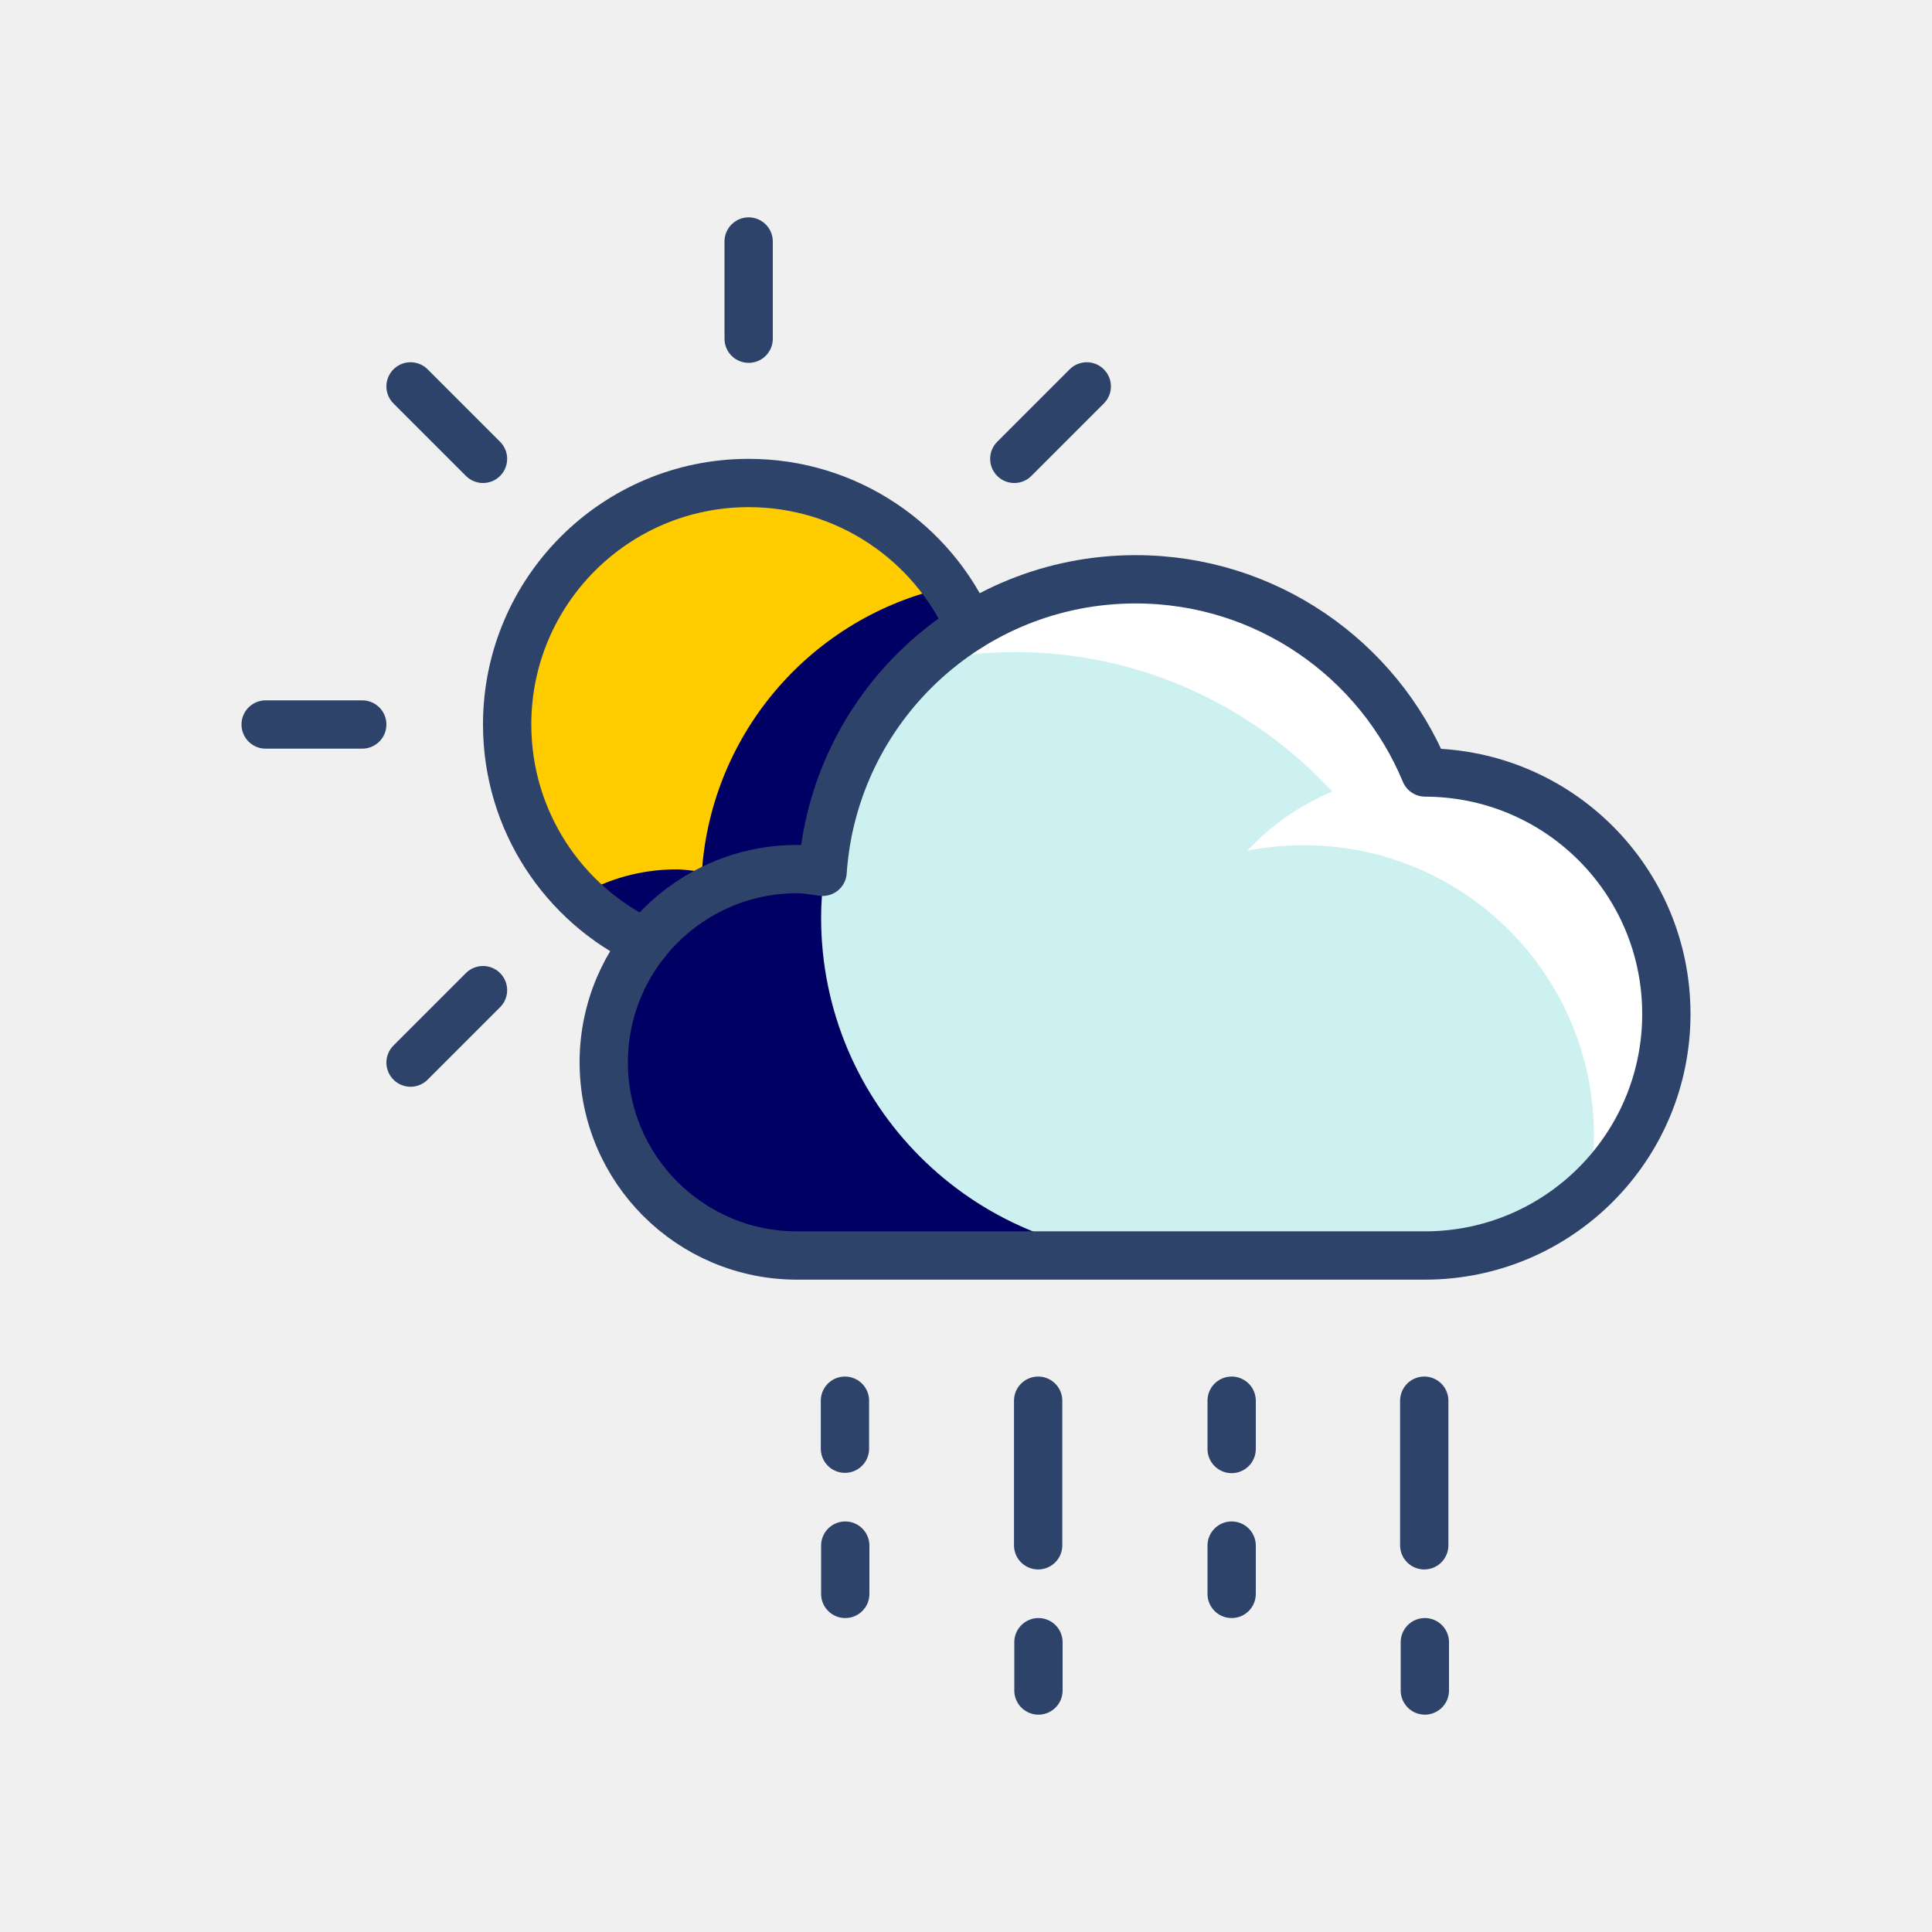
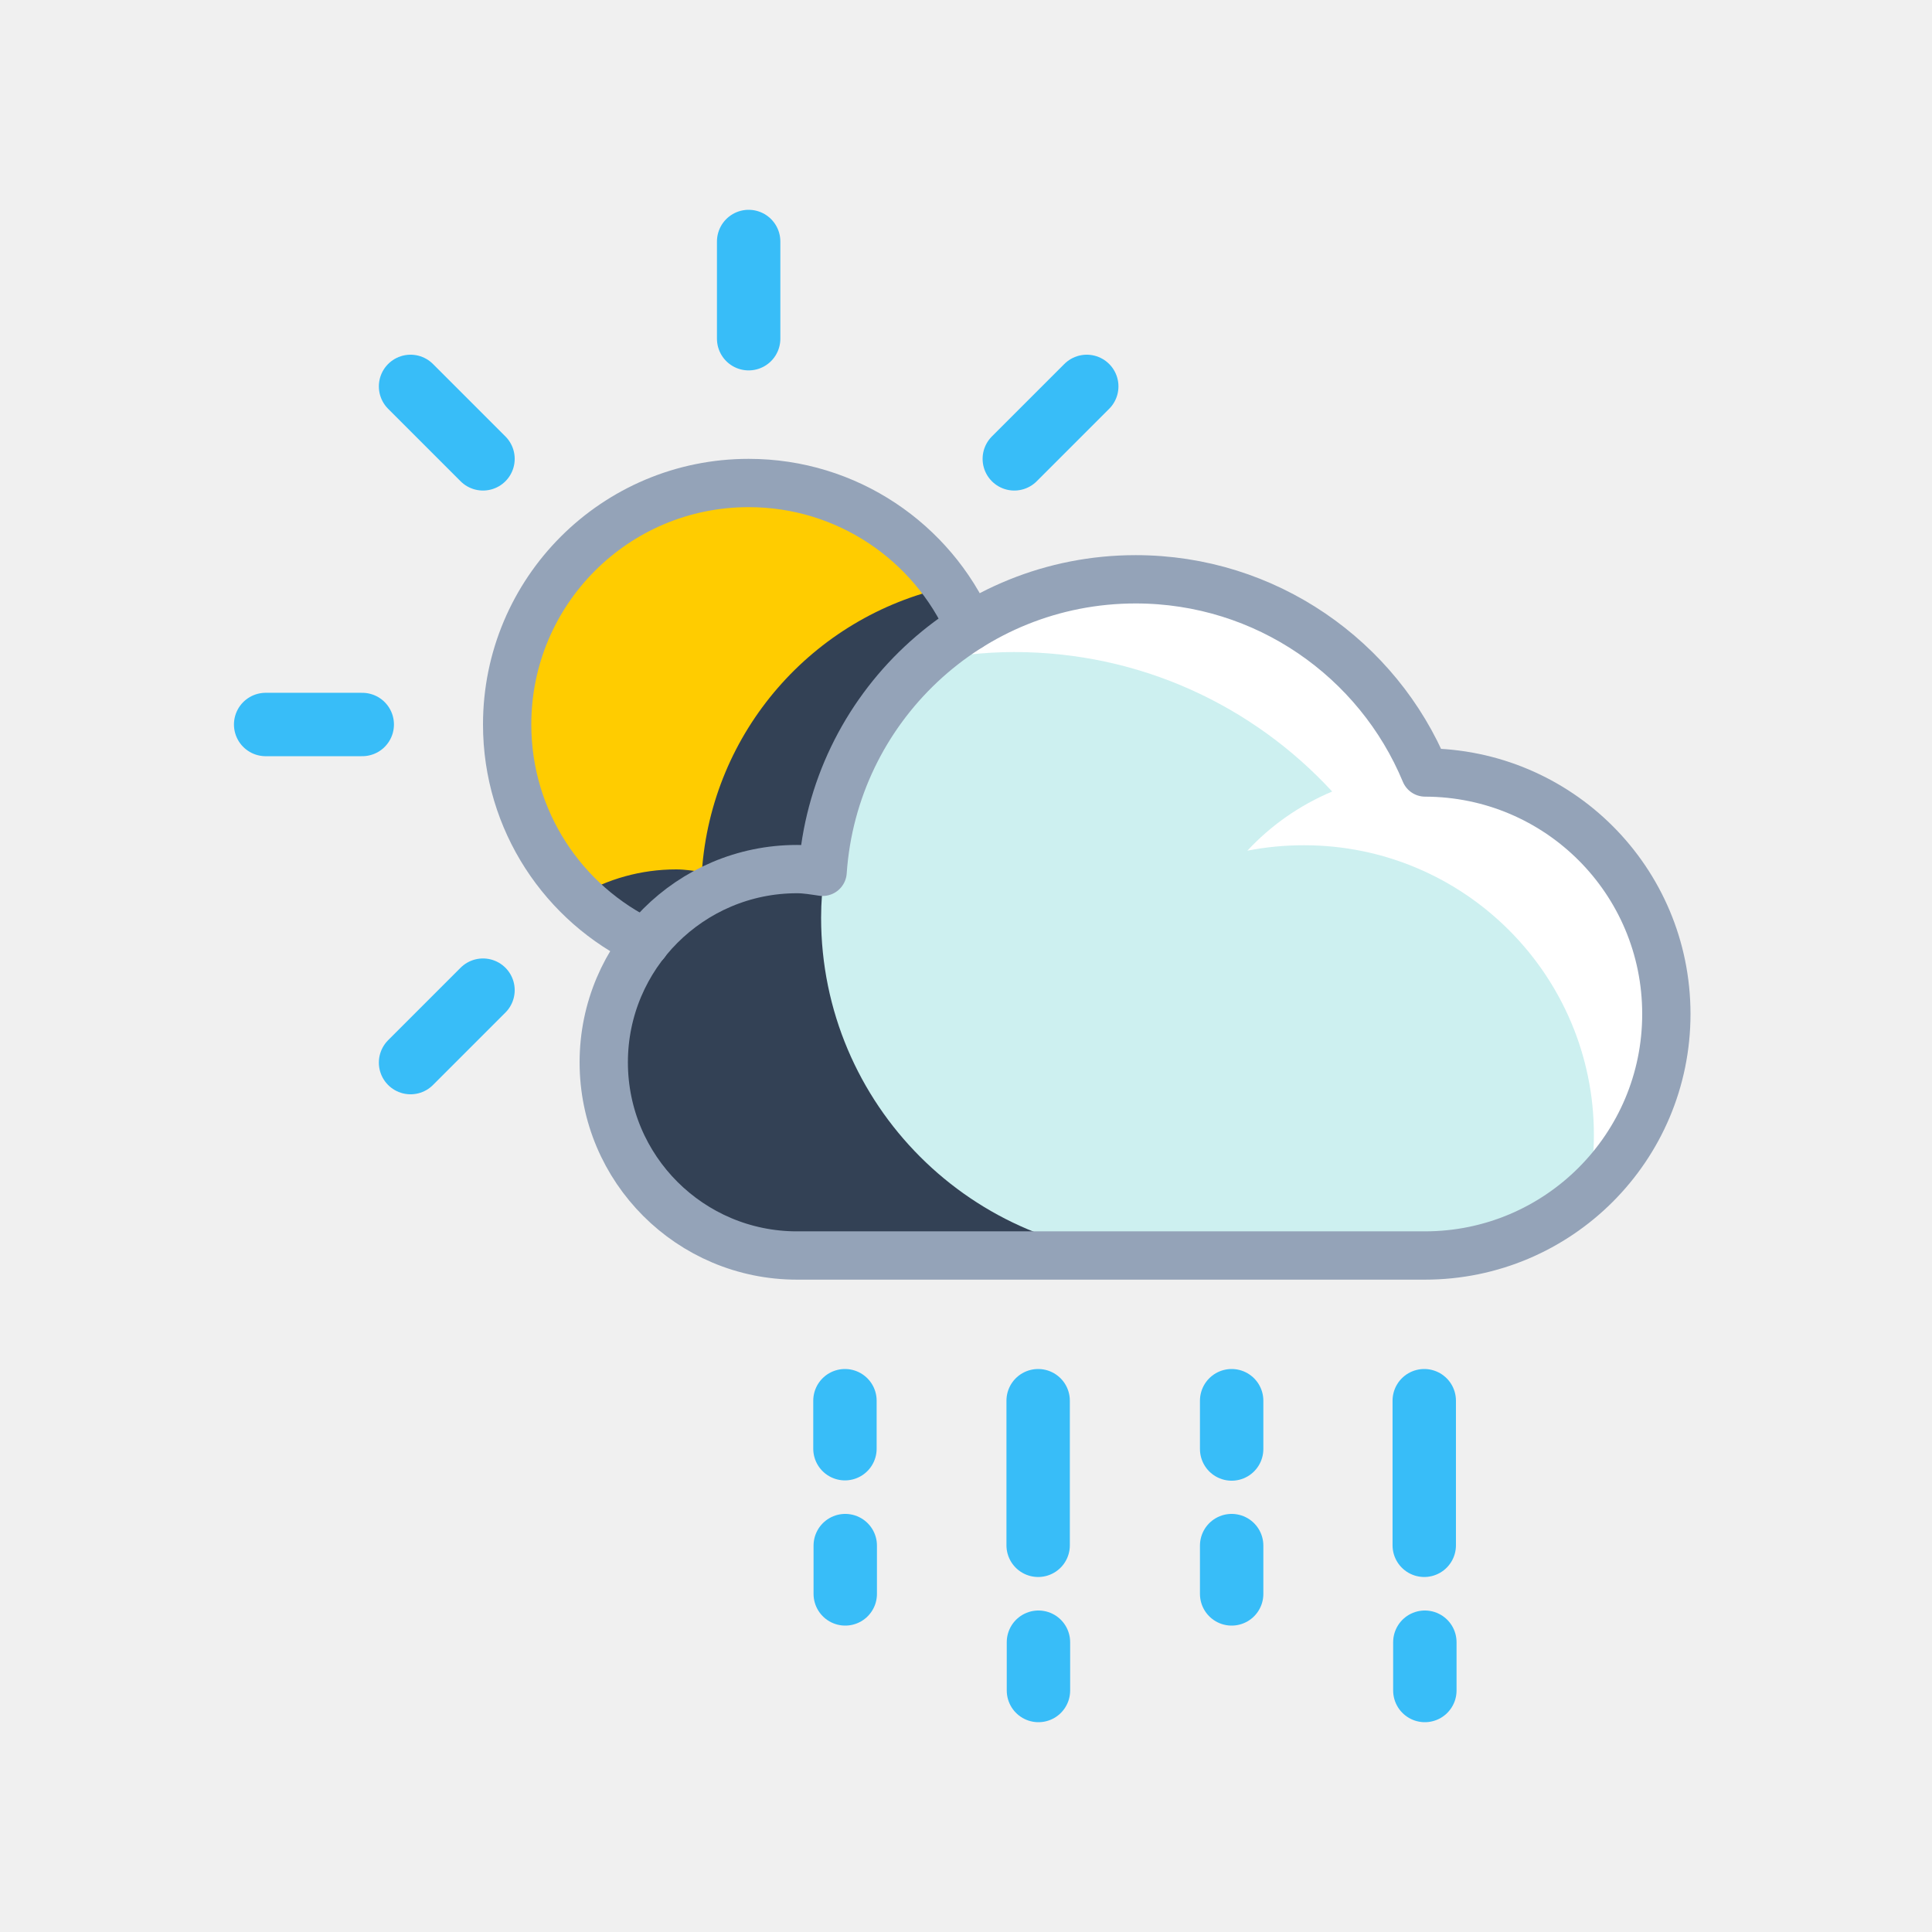
<svg xmlns="http://www.w3.org/2000/svg" viewBox="0 0 64 64" width="64" height="64" fill="none">
  <path d="M47.21,25.60 C45.65,21.84 41.94,19.20 37.62,19.20 C32.11,19.20 27.62,23.47 27.25,28.88 C26.97,28.85 26.70,28.80 26.40,28.80 C22.87,28.80 20.00,31.66 20.00,35.20 C20.00,38.73 22.87,41.60 26.40,41.60 L47.20,41.60 C51.62,41.60 55.20,38.01 55.20,33.60 C55.20,29.18 51.63,25.60 47.21,25.60" fill="#cdf0f0" />
-   <path d="M27.20,30.40 C27.20,29.89 27.24,29.40 27.31,28.91 L27.25,28.85 C27.25,28.86 27.25,28.87 27.25,28.88 C26.97,28.85 26.70,28.80 26.41,28.80 C22.87,28.80 20.01,31.66 20.01,35.20 C20.01,38.73 22.87,41.60 26.41,41.60 L38.40,41.60 C32.21,41.60 27.20,36.58 27.20,30.40" fill="#000064" />
+   <path d="M27.20,30.40 C27.20,29.89 27.24,29.40 27.31,28.91 L27.25,28.85 C27.25,28.86 27.25,28.87 27.25,28.88 C26.97,28.85 26.70,28.80 26.41,28.80 C22.87,28.80 20.01,31.66 20.01,35.20 C20.01,38.73 22.87,41.60 26.41,41.60 L38.40,41.60 C32.21,41.60 27.20,36.58 27.20,30.40" fill="#334155" />
  <path d="M44.13,26.22 C43.06,26.67 42.10,27.34 41.32,28.18 C41.93,28.06 42.55,28.00 43.20,28.00 C48.50,28.00 52.80,32.30 52.80,37.60 C52.80,38.24 52.73,38.87 52.61,39.48 C54.20,38.01 55.20,35.92 55.20,33.60 C55.20,29.35 51.89,25.89 47.72,25.62 C47.72,25.62 47.71,25.62 47.71,25.62 C47.55,25.61 47.38,25.60 47.21,25.60 C45.65,21.84 41.94,19.20 37.62,19.20 C34.91,19.20 32.45,20.24 30.60,21.93 C31.57,21.72 32.57,21.60 33.60,21.60 C37.77,21.60 41.51,23.38 44.13,26.22" fill="#ffffff" />
  <path d="M26.40,28.80 C26.69,28.80 26.97,28.85 27.24,28.89 C27.48,25.46 29.37,22.50 32.12,20.78 L32.12,20.77 C30.87,17.97 28.06,16.01 24.80,16.01 C20.38,16.01 16.80,19.59 16.80,24.01 C16.80,27.20 18.67,29.96 21.37,31.24 L21.37,31.24 C22.55,29.76 24.36,28.80 26.40,28.80" fill="#ffcc00" />
-   <path d="M21.37,31.24 L21.37,31.24 C22.55,29.76 24.36,28.80 26.40,28.80 C26.69,28.80 26.97,28.85 27.24,28.89 C27.48,25.46 29.37,22.50 32.12,20.78 L32.12,20.77 C31.91,20.31 31.66,19.87 31.37,19.45 C26.93,20.43 23.57,24.23 23.25,28.88 C22.97,28.85 22.70,28.80 22.40,28.80 C21.23,28.80 20.12,29.12 19.18,29.68 C19.82,30.31 20.55,30.85 21.37,31.24" fill="#000064" />
-   <path d="M21.38,31.23 C18.67,29.95 16.80,27.19 16.80,24.00 C16.80,19.58 20.38,16.00 24.80,16.00 C28.07,16.00 30.88,17.96 32.12,20.76" fill="none" stroke="#2e4369" stroke-width="1.60" stroke-linecap="round" stroke-linejoin="round" />
-   <path d="M24.80,8.00 L24.80,11.22" fill="none" stroke="#2e4369" stroke-width="1.60" stroke-linecap="round" stroke-linejoin="round" />
-   <path d="M12.00,24.00 L8.80,24.00" fill="none" stroke="#2e4369" stroke-width="1.60" stroke-linecap="round" stroke-linejoin="round" />
-   <path d="M13.60,12.80 L16.00,15.20" fill="none" stroke="#2e4369" stroke-width="1.60" stroke-linecap="round" stroke-linejoin="round" />
-   <path d="M36.00,12.80 L33.60,15.20" fill="none" stroke="#2e4369" stroke-width="1.60" stroke-linecap="round" stroke-linejoin="round" />
-   <path d="M16.00,32.80 L13.60,35.20" fill="none" stroke="#2e4369" stroke-width="1.60" stroke-linecap="round" stroke-linejoin="round" />
-   <path d="M47.21,25.59 C45.65,21.83 41.94,19.19 37.62,19.19 C32.11,19.19 27.62,23.47 27.25,28.88 C26.97,28.84 26.70,28.79 26.40,28.79 C22.87,28.79 20.00,31.66 20.00,35.19 C20.00,38.73 22.87,41.59 26.40,41.59 L47.20,41.59 C51.62,41.59 55.20,38.01 55.20,33.59 C55.20,29.17 51.63,25.60 47.21,25.59" fill="none" stroke="#2e4369" stroke-width="1.60" stroke-linecap="round" stroke-linejoin="round" />
-   <path d="M47.18,46.40 L47.18,51.19" fill="none" stroke="#2e4369" stroke-width="1.60" stroke-linecap="round" stroke-linejoin="round" />
-   <path d="M40.80,48.00 L40.80,46.40" fill="none" stroke="#2e4369" stroke-width="1.60" stroke-linecap="round" stroke-linejoin="round" />
-   <path d="M34.39,46.40 L34.39,51.19" fill="none" stroke="#2e4369" stroke-width="1.60" stroke-linecap="round" stroke-linejoin="round" />
-   <path d="M27.99,46.40 L27.99,47.99" fill="none" stroke="#2e4369" stroke-width="1.60" stroke-linecap="round" stroke-linejoin="round" />
-   <path d="M28.00,51.20 L28.00,52.80" fill="none" stroke="#2e4369" stroke-width="1.60" stroke-linecap="round" stroke-linejoin="round" />
-   <path d="M34.40,54.40 L34.40,56.00" fill="none" stroke="#2e4369" stroke-width="1.60" stroke-linecap="round" stroke-linejoin="round" />
-   <path d="M40.80,51.20 L40.80,52.80" fill="none" stroke="#2e4369" stroke-width="1.60" stroke-linecap="round" stroke-linejoin="round" />
-   <path d="M47.20,54.40 L47.20,56.00" fill="none" stroke="#2e4369" stroke-width="1.60" stroke-linecap="round" stroke-linejoin="round" />
+   <path d="M21.37,31.24 L21.37,31.24 C22.55,29.76 24.36,28.80 26.40,28.80 C26.69,28.80 26.97,28.85 27.24,28.89 C27.48,25.46 29.37,22.50 32.12,20.78 L32.12,20.77 C31.91,20.31 31.66,19.87 31.37,19.45 C26.93,20.43 23.57,24.23 23.25,28.88 C22.97,28.85 22.70,28.80 22.40,28.80 C21.23,28.80 20.12,29.12 19.18,29.68 C19.82,30.31 20.55,30.85 21.37,31.24" fill="#334155" />
+   <path d="M21.38,31.23 C18.67,29.95 16.80,27.19 16.80,24.00 C16.80,19.58 20.38,16.00 24.80,16.00 C28.07,16.00 30.88,17.96 32.12,20.76" fill="none" stroke="#94a3b8" stroke-width="1.60" stroke-linecap="round" stroke-linejoin="round" />
+   <path d="M24.80,8.00 L24.80,11.22" fill="none" stroke="#38bdf8" stroke-width="2.1" stroke-linecap="round" stroke-linejoin="round" />
+   <path d="M12.00,24.00 L8.80,24.00" fill="none" stroke="#38bdf8" stroke-width="2.1" stroke-linecap="round" stroke-linejoin="round" />
+   <path d="M13.60,12.80 L16.00,15.20" fill="none" stroke="#38bdf8" stroke-width="2.1" stroke-linecap="round" stroke-linejoin="round" />
+   <path d="M36.00,12.80 L33.60,15.20" fill="none" stroke="#38bdf8" stroke-width="2.1" stroke-linecap="round" stroke-linejoin="round" />
+   <path d="M16.00,32.80 L13.60,35.20" fill="none" stroke="#38bdf8" stroke-width="2.1" stroke-linecap="round" stroke-linejoin="round" />
+   <path d="M47.21,25.59 C45.65,21.83 41.94,19.19 37.62,19.19 C32.11,19.19 27.62,23.47 27.25,28.88 C26.97,28.84 26.70,28.79 26.40,28.79 C22.87,28.79 20.00,31.66 20.00,35.19 C20.00,38.73 22.87,41.59 26.40,41.59 L47.20,41.59 C51.62,41.59 55.20,38.01 55.20,33.59 C55.20,29.17 51.63,25.60 47.21,25.59" fill="none" stroke="#94a3b8" stroke-width="1.60" stroke-linecap="round" stroke-linejoin="round" />
+   <path d="M47.18,46.40 L47.18,51.19" fill="none" stroke="#38bdf8" stroke-width="2.1" stroke-linecap="round" stroke-linejoin="round" />
+   <path d="M40.80,48.00 L40.80,46.40" fill="none" stroke="#38bdf8" stroke-width="2.1" stroke-linecap="round" stroke-linejoin="round" />
+   <path d="M34.39,46.40 L34.39,51.19" fill="none" stroke="#38bdf8" stroke-width="2.1" stroke-linecap="round" stroke-linejoin="round" />
+   <path d="M27.99,46.40 L27.99,47.99" fill="none" stroke="#38bdf8" stroke-width="2.1" stroke-linecap="round" stroke-linejoin="round" />
+   <path d="M28.00,51.20 L28.00,52.80" fill="none" stroke="#38bdf8" stroke-width="2.1" stroke-linecap="round" stroke-linejoin="round" />
+   <path d="M34.40,54.40 L34.40,56.00" fill="none" stroke="#38bdf8" stroke-width="2.1" stroke-linecap="round" stroke-linejoin="round" />
+   <path d="M40.80,51.20 L40.80,52.80" fill="none" stroke="#38bdf8" stroke-width="2.1" stroke-linecap="round" stroke-linejoin="round" />
+   <path d="M47.20,54.40 L47.20,56.00" fill="none" stroke="#38bdf8" stroke-width="2.1" stroke-linecap="round" stroke-linejoin="round" />
</svg>
